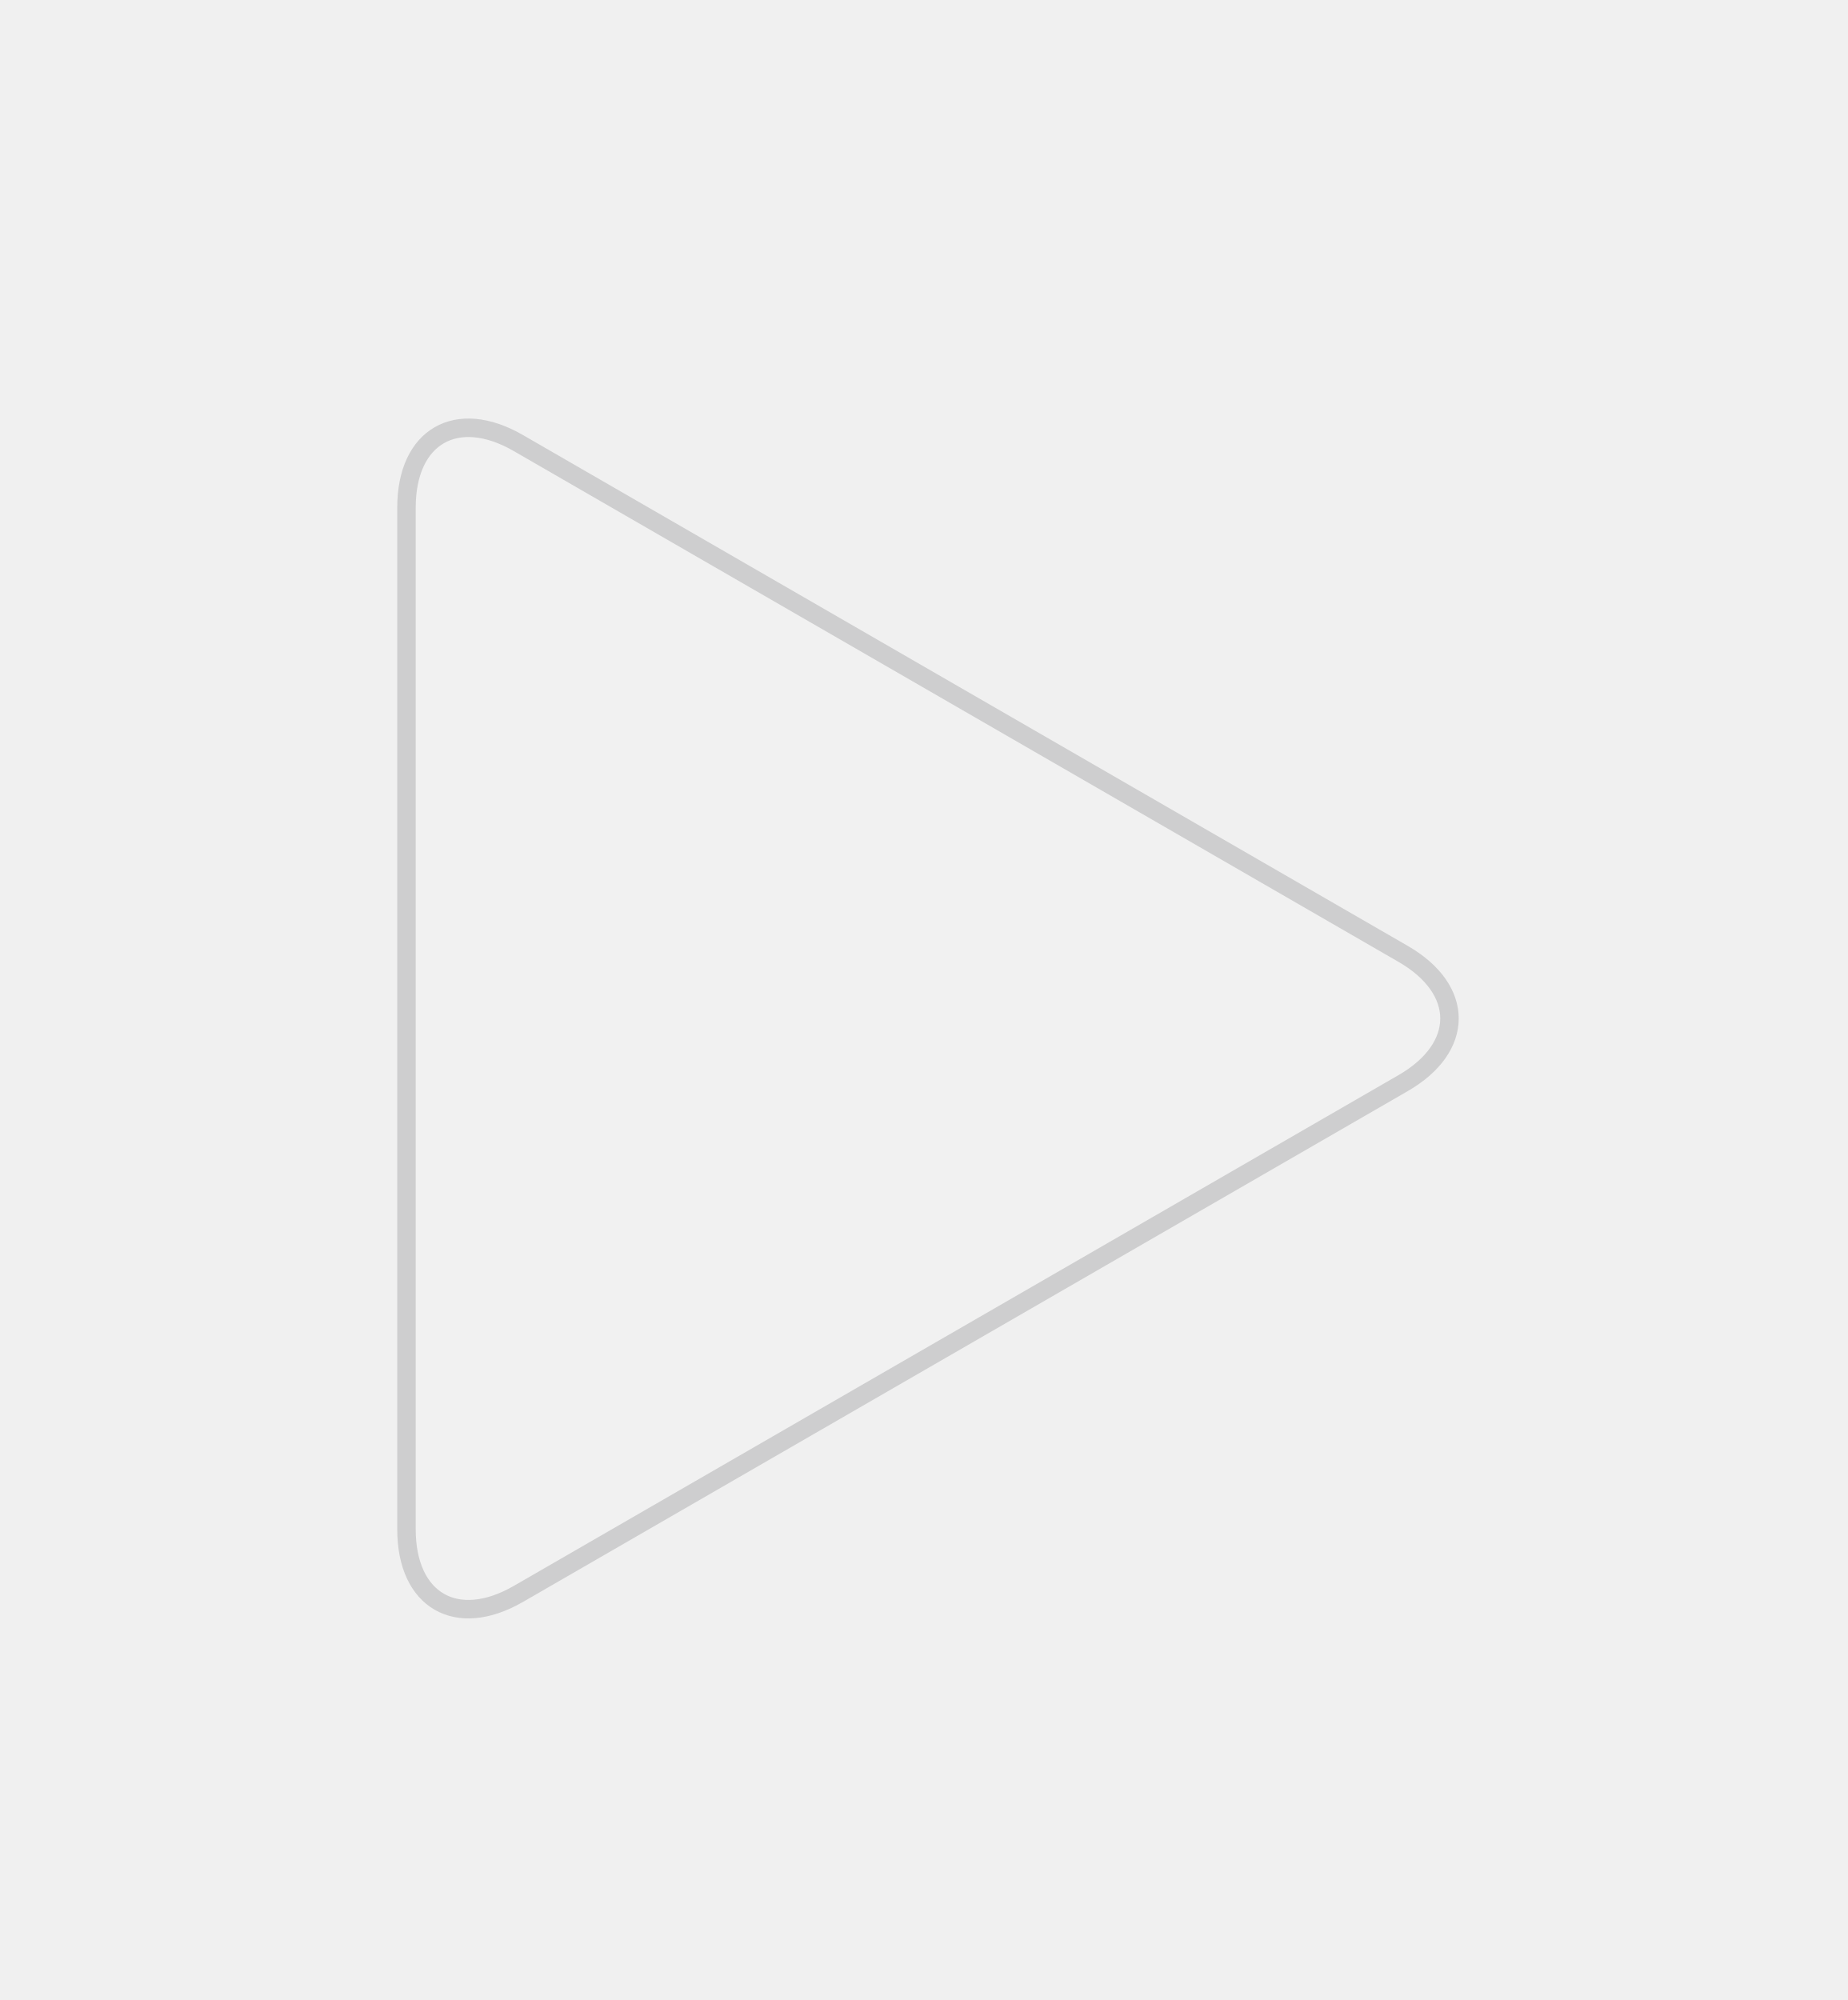
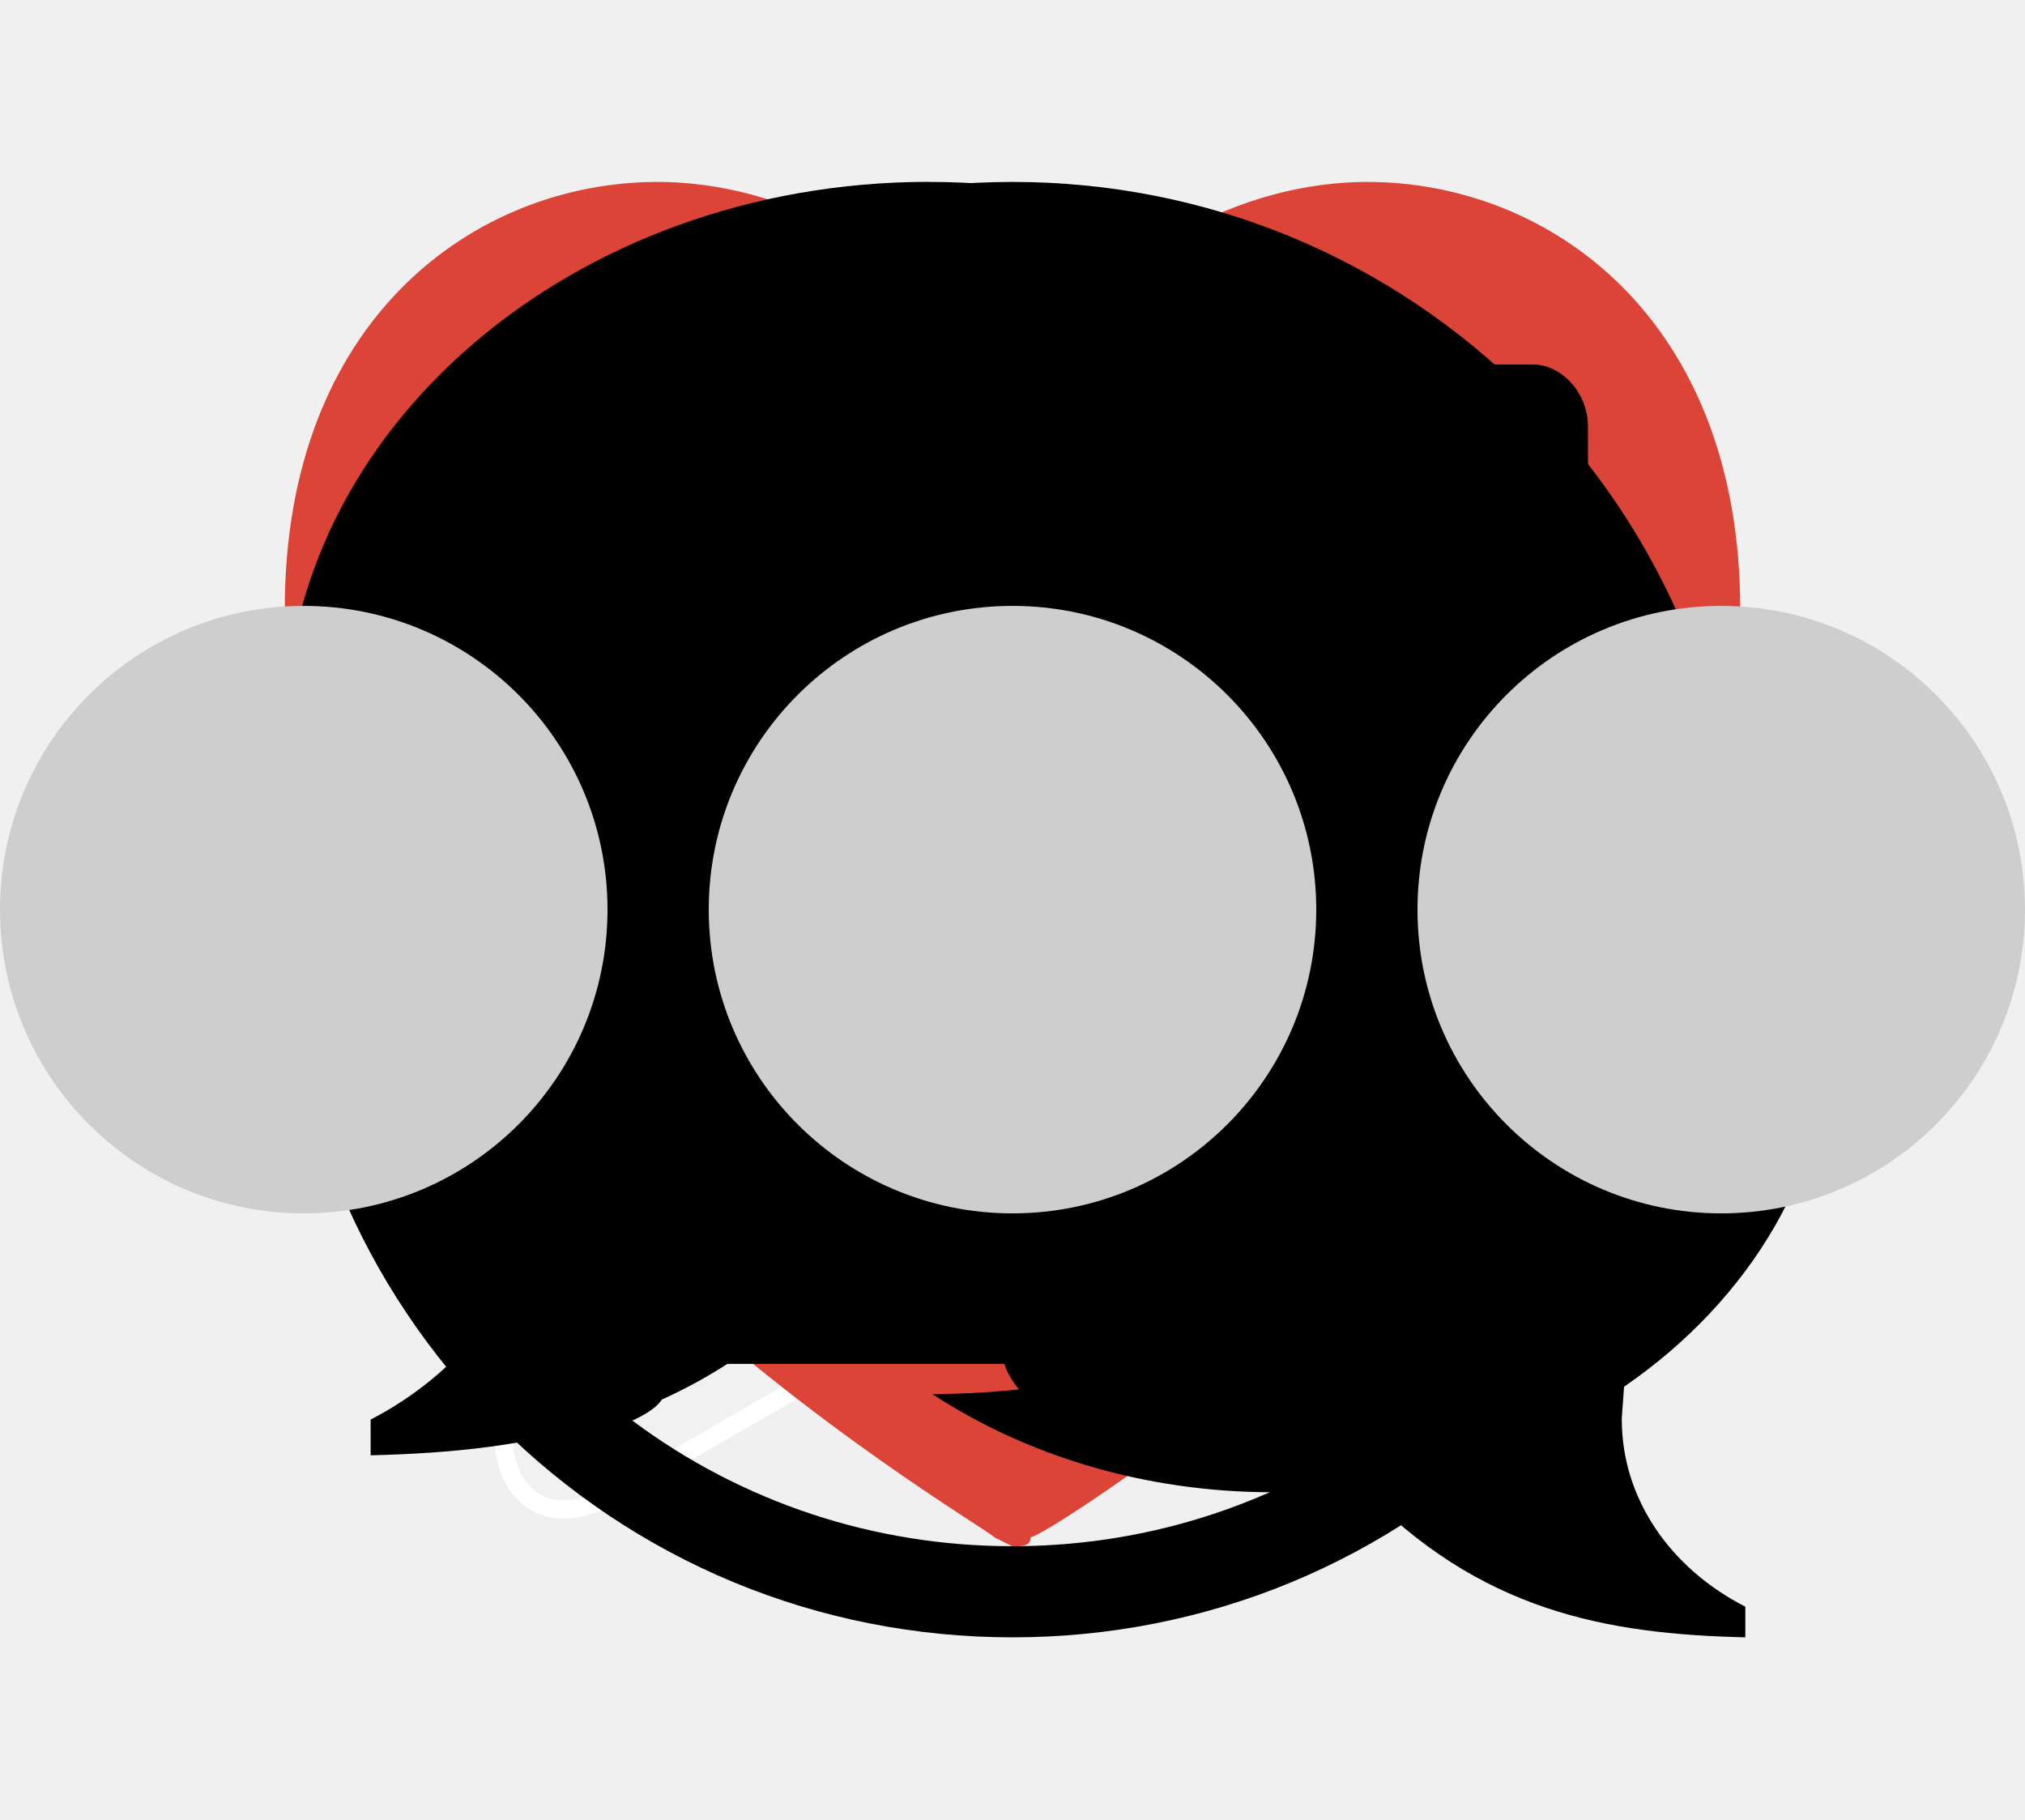
<svg xmlns="http://www.w3.org/2000/svg">
  <symbol id="twitter-icon" viewBox="0 0 300 300">
    <path d="M243 92.756c-6.843 3.012-14.198 5.047-21.916 5.963 7.878-4.686 13.93-12.107 16.778-20.95-7.374 4.34-15.54 7.491-24.233 9.189-6.96-7.36-16.878-11.958-27.854-11.958-21.074 0-38.161 16.954-38.161 37.867 0 2.968.338 5.858.989 8.63-31.715-1.579-59.833-16.655-78.654-39.566-3.285 5.593-5.167 12.097-5.167 19.037 0 13.138 6.737 24.729 16.976 31.519-6.255-.197-12.139-1.9-17.284-4.736l-.004.476c0 18.347 13.154 33.651 30.611 37.132-3.202.866-6.573 1.328-10.053 1.328-2.459 0-4.849-.238-7.18-.679 4.856 15.044 18.949 25.992 35.648 26.296-13.06 10.157-29.514 16.211-47.393 16.211-3.08 0-6.118-.18-9.103-.53 16.888 10.745 36.946 17.014 58.496 17.014 70.19 0 108.574-57.701 108.574-107.743 0-1.642-.037-3.274-.111-4.9 7.455-5.338 13.924-12.007 19.04-19.601h.001z" fill="#2AA9E0" />
  </symbol>
  <symbol id="instagram-icon" viewBox="0 0 775 300">
    <path d="M44.406 41c-7.087 0-16.276 7.521-21.696 12.527-11.917 10.587-22.711 30.051-22.711 45.674 0 22.2 18.867 30.58 23.638 30.58 1.573 0 2.914-.812 2.914-2.949 0-1.674-1.062-3.068-2.117-4.5-4.369-6.685-5.773-13.064-5.773-21.668 0-17.94 8.268-34.383 15.126-41.906 1.264-1.361 4.122-4.303 4.977-4.303.848 0 1.059.691 1.059 2.829l-.797 117.418c0 18.355-5.293 25.648-5.293 29.969 0 1.899.821 2.392 2.39 2.392 7.428 0 14.83-9.059 16.927-12.363 6.503-11.239 8.098-20.015 8.098-45.325v-98.666c0-2.671-.749-3.824-3.285-5.472-3.706-2.356-7.953-4.238-13.456-4.238zm212.363.328c-3.493 0-4.987 1.827-5.151 7.481l-.775 23.416-20.463-.71c-1.241-.032-1.803.36-2.346 1.453-1.738 3.262-2.652 5.816-2.652 10.07 0 3.464 1.57 3.833 2.968 3.833l21.292.612-.065 44.735c0 9.488-5.982 21.797-16.599 32.033 0 0 .913-3.091.862-6.335 0-9.179-5.904-17.497-13.773-23.383l-19.207-14.46c4.026-4.661 10.848-13.907 10.848-21.712 0-6.052-3.803-8.595-10.892-8.595-10.006 0-21.608 9.171-21.608 22.772 0 4.957 2.204 9.42 5.555 12.833-4.626 8.785-11.172 20.342-16.032 28.571-3.672 6.302-9.882 15.957-13.554 15.957-2.709 0-3.962-4.266-3.962-20.653 0-13.615.966-28.417 1.451-42.627 0-3.257-.535-6.262-4.758-9.207-3.886-2.492-8.687-5.974-13.631-5.974-10.991 0-18.48 10.122-23.616 20.019-5.315 10.257-8.189 18.9-12.245 31.443l.447-43.162c.138-3.077-.638-4.272-3.099-5.319-3.192-1.355-7.891-2.916-12.059-2.916-3.484 0-3.907 1.502-3.907 5.166l-.469 51.79-.054 19.976c0 18.01 2.254 21.013 12.932 21.013 5.912 0 7.807-.695 7.923-5.614.162-3.254 1.716-11.134 3.82-19.036 6.151-23.328 13.44-41.78 26.006-55.842 1.311-1.364 2.323-.876 2.117 1.059 0 0-1.986 31.571-1.986 44.484 0 22.966 3.531 34.949 14.951 34.949 11.207 0 22.213-14.409 28.222-24.137l19.273-32.262c12.489 10.65 21.205 18.908 21.205 28.953 0 6.243-3.937 12.352-9.931 12.352-7.494 0-12.281-7.907-17.341-7.907-4.201 0-9.593 8.116-9.593 12.724 0 4.351 9.486 10.507 26.508 10.507 25.128 0 38.607-17.258 46.698-36.369 1.549 22.682 10.579 35.932 24.664 35.932 9.239 0 19.917-11.682 24.773-25.95 0 0 .48 3.704 4.169 11.293 5.077 9.91 12.796 14.46 22.383 14.46 11.925 0 22.125-7.235 28.353-19.375.944 9.199 8.662 19.331 21.074 19.331 7.791 0 14.895-5.974 19.557-15.815 0 0 6.04 16.251 23.507 16.251 9.812 0 21.43-9.095 24.206-15.705l.306 9.611-25.919 23.918c-7.525 7.311-15.53 17.816-15.53 29.445 0 14.791 13.955 23.296 26.236 23.296 12.765 0 21.235-8.093 25.876-14.875 5.84-8.775 8.305-25.315 8.305-41.48l-.578-24.311c17.468-19.216 31.138-45.776 37.225-64.568l13.26-.35c2.568-.172 2.442.839 2.084 2.337-2.331 9.855-4.365 21.016-4.365 32.131 0 18.363 4.227 26.354 10.302 32.885 5.281 5.472 10.535 7.317 16.064 7.317 10.813 0 17.6-8.936 19.753-14.569 5.077 9.91 12.556 14.526 22.143 14.526 11.925 0 22.125-7.235 28.353-19.375.944 9.199 8.662 19.331 21.074 19.331 9.273 0 14.65-5.356 18.88-15.443.087 3.245.211 6.705.306 9.95.111 1.678 1.452 2.74 2.652 3.178 3.942 1.492 7.402 2.239 10.51 2.239 8.106 0 9.866-1.666 9.866-6.968 0-8.745.256-22.565 2.739-33.66 2.637-11.044 6.614-23.551 12.103-32.252.494-.899 1.706-.663 1.757.426.788 18.617 2.033 50.131 6.919 58.289 2.412 3.891 6.141 6.728 11.721 6.728 2.618 0 5.824-1.117 6.646-1.813.832-.649 1.251-1.369 1.2-2.709 0-23.799 7.415-46.838 14.842-62.33.203-.459.782-.495.764.109l-.415 17.147c0 28.164 2.029 45.957 16.086 54.51 2.152 1.195 5.176 2.348 9.047 2.348 7.192 0 13.714-4.02 16.937-10.485 2.626-5.024 5.086-14.693 5.086-20.172 0-2.121.025-5.57-3.449-5.57-1.905 0-3.048 1.404-3.503 3.528-1.107 4.599-2.016 8.545-3.732 13.095-1.642 4.342-4.093 6.87-6.995 6.87-3.413 0-5.143-2.687-6.133-4.347-4.355-6.645-4.704-21.912-4.704-34.654l1.048-32.798c0-2.713-1.132-5.961-5.315-8.355-2.809-1.618-9.912-4.664-14.264-4.664-4.035 0-5.988 2.289-7.443 5.646-2.731 6.03-11.859 29.686-14.307 48.918-.088.507-.718.614-.764-.033-1.272-13.6-1.925-29.987-1.91-41.043 0-3.342-.817-8.12-7.901-11.217-3.442-1.429-6.291-2.304-9.767-2.304-4.316 0-5.243 2.113-6.788 4.915-4.888 9.038-8.269 20.825-13.336 35.692l.076-34.021c0-1.591-.974-3.677-3.765-4.238-6.92-1.591-10.127-2.315-12.856-2.315-1.986 0-3.078 1.585-3.078 3.298l-.371 58.005c-1.338 7.102-6.763 24.049-14.46 24.049-6.317 0-9.265-6.405-9.265-33.18l1.146-43.512c0-2.749-1.803-3.904-4.431-5.068-3.757-1.494-6.746-2.086-10.564-2.086-4.792 0-6.438 2.296-5.468 7.809-5.269-7.132-10.535-11.075-19.84-11.075-18.68 0-32.762 22.488-32.762 55.165-.184 9.164 2.03 18.272 2.03 18.272-1.69 7.605-5.664 13.805-11.153 13.805-6.925 0-11.339-9.799-11.339-26.78 0-17.031 6.483-36.241 6.483-41.447 0-6.054-3.963-9.884-10.979-9.884-3.516 0-16.551 2.96-23.234 3.932 0 0 .753-3.185.698-5.69 0-5.97-2.799-9.709-9.746-9.709-8.491 0-14.722 6.067-14.722 16.415 0 4.645 2.672 8.94 6.21 11.249-4.592 19.166-12.058 33.42-23.06 49.344l.928-64.481c0-2.096-.557-3.398-4.66-4.991-2.169-.938-5.704-2.02-10.16-2.02-6.458 0-6.032 4.616-5.686 8.071-2.955-5.244-9.425-11.468-19.404-11.468-27.197 0-35.547 41.504-31.452 70.979 0 3.594-3.505 16.35-11.426 16.35-6.317 0-9.265-6.405-9.265-33.18l1.157-43.512c0-2.749-1.814-3.904-4.442-5.068-3.757-1.494-6.735-2.086-10.553-2.086-4.792 0-6.438 2.296-5.468 7.809-5.269-7.132-10.546-11.075-19.851-11.075-18.68 0-32.947 20.566-32.947 53.243 0 12.474-10.732 31.509-18.258 31.509-4.181 0-8.632-7.68-8.632-27.304.021-13.376 1.844-58.911 1.844-58.911l26.268-.426c1.254-.012 1.98-1.383 2.445-2.228 1.207-2.449 1.79-4.08 1.79-7.012 0-2.645-.529-3.611-3.918-3.801l-26.181-1.573 1.113-24.41c.077-1.542-.851-2.546-2.532-3.298-5.073-1.981-11.287-3.899-15.224-3.899zm79.504 63.957c7.004 0 14.111 6.393 14.111 29.073 0 28.556-10.396 41.841-18.389 41.841-7.494 0-13.183-10.585-13.183-31.378 0-21.017 5.555-39.536 17.461-39.536zm252.229 0c7.004 0 14.111 6.393 14.111 29.073 0 28.556-10.396 41.841-18.389 41.841-7.494 0-13.183-10.585-13.183-31.378 0-21.017 5.555-39.536 17.461-39.536zm-159.979.131c9.141 0 13.183 9.427 13.183 27.708 0 27.558-8.185 43.25-18.127 43.25-6.347 0-13.644-10.429-13.26-30.941 0-13.116 4.273-40.017 18.203-40.017zm15.475 92.189v10.856c0 36.02-9.591 42.168-17.298 42.168-2.919 0-10.073-2.206-10.073-11.118 0-12.457 13.014-26.628 17.058-31.006l10.313-10.9z" fill="#3F5D87" />
  </symbol>
  <symbol id="weibo-icon" viewBox="0 0 301 300">
    <g fill="none">
      <path d="M70.608 178.122c0 21.534 28.331 38.999 63.284 38.999s63.284-17.465 63.284-38.999c0-21.538-28.331-38.999-63.284-38.999s-63.284 17.461-63.284 38.999" id="Shape" fill="#fff" />
      <path d="M135.367 213.943c-30.934 3.019-57.638-10.816-59.649-30.917-2.008-20.097 21.45-38.841 52.38-41.867 30.937-3.03 57.641 10.809 59.649 30.903 2.004 20.107-21.442 38.855-52.38 41.881m61.874-66.724c-2.631-.779-4.436-1.311-3.058-4.732 2.983-7.431 3.293-13.839.057-18.413-6.066-8.576-22.663-8.114-41.689-.229 0-.012-5.974 2.586-4.447-2.103 2.926-9.312 2.485-17.109-2.068-21.612-10.321-10.221-37.769.388-61.308 23.673-17.626 17.447-27.861 35.938-27.861 51.926 0 30.582 39.627 49.175 78.397 49.175 50.82 0 84.627-29.222 84.627-52.423 0-14.016-11.93-21.971-22.649-25.262" id="Shape" fill="#E6162D" />
      <path d="M230.989 91.254c-12.272-13.466-30.375-18.599-47.086-15.083h-.005c-3.863.817-6.33 4.584-5.5 8.403.822 3.819 4.625 6.264 8.491 5.447 11.887-2.498 24.75 1.159 33.479 10.721 8.715 9.566 11.083 22.612 7.348 34.049l.002.002c-1.218 3.728.84 7.712 4.61 8.917 3.756 1.201 7.789-.835 9.007-4.549l.002-.028c5.237-16.091 1.93-34.43-10.349-47.881M212.142 108.086c-5.974-6.557-14.792-9.048-22.934-7.335-3.329.701-5.45 3.943-4.735 7.24.712 3.28 3.984 5.391 7.302 4.675v.005c3.98-.835 8.295.381 11.218 3.58 2.923 3.21 3.71 7.579 2.453 11.412h.005c-1.043 3.199.726 6.638 3.962 7.677 3.24 1.025 6.711-.722 7.754-3.928 2.56-7.839.961-16.771-5.027-23.328" id="Shape" fill="#f93" />
      <path d="M137.074 177.54c-1.082 1.832-3.475 2.713-5.347 1.948-1.844-.75-2.421-2.797-1.374-4.598 1.079-1.79 3.379-2.664 5.216-1.941 1.869.676 2.538 2.748 1.506 4.591m-9.858 12.522c-2.99 4.725-9.399 6.793-14.226 4.612-4.756-2.142-6.159-7.631-3.165-12.236 2.955-4.587 9.146-6.631 13.938-4.644 4.845 2.044 6.394 7.494 3.453 12.268m11.243-33.436c-14.721-3.791-31.361 3.47-37.755 16.306-6.511 13.093-.214 27.626 14.657 32.379 15.408 4.915 33.564-2.618 39.88-16.75 6.227-13.815-1.549-28.038-16.782-31.935" fill="#000" />
    </g>
  </symbol>
  <symbol id="ok-icon" viewBox="0 0 200 200">
    <g fill="none">
      <circle fill="#59DE5D" cx="100" cy="100" r="100" />
      <path d="M78 137.05l68.236-68.236c1.367-1.367 3.583-1.367 4.95 0s1.367 3.583 0 4.95l-70.711 70.711c-.683.683-1.579 1.025-2.475 1.025-.896 0-1.791-.342-2.475-1.025l-25.456-25.456c-1.367-1.367-1.367-3.583 0-4.95s3.583-1.367 4.95 0l22.981 22.981z" fill="#fff" />
    </g>
  </symbol>
  <svg id="play-icon" viewBox="0 0 100 100">
-     <path d="M28.056 82.145c-3.344 1.931-6.056.362-6.056-3.496v-55.297c0-3.862 2.714-5.425 6.056-3.496l47.889 27.649c3.344 1.931 3.341 5.063 0 6.992l-47.889 27.649z" stroke="#CECECF" stroke-linecap="round" stroke-linejoin="round" fill="#F1F1F1" />
+     <path d="M28.056 82.145c-3.344 1.931-6.056.362-6.056-3.496v-55.297c0-3.862 2.714-5.425 6.056-3.496l47.889 27.649c3.344 1.931 3.341 5.063 0 6.992l-47.889 27.649z" stroke="#FFF" stroke-linecap="round" stroke-linejoin="round" fill="#F1F1F1" />
+   </svg>
+   <svg id="like-icon" viewBox="0 0 20 20">
+     <path d="M10 4.6c-.9-1.9-2.6-2.6-3.9-2.6-2 0-4.1 1.5-4.1 4.7 0 2.3 1.3 4.8 3.9 7.2 1.9 1.8 3.8 2.9 3.9 3l.2.1c.1 0 .2 0 .2-.1.1 0 2-1.2 3.9-3 2.6-2.5 3.9-4.9 3.9-7.2 0-3.2-2.1-4.7-4.1-4.7-1.3 0-3 .7-3.9 2.6z" fill="#DB4437" />
+   </svg>
+   <svg id="reply-icon" viewBox="0 0 20 20">
+     <path d="M9.083 2c3.912 0 7.083 2.717 7.083 6.069s-3.171 6.069-7.083 6.069c-.376 0-.744-.025-1.104-.074-1.522 1.605-3.279 1.892-5.035 1.935v-.393c.948-.49 1.712-1.382 1.712-2.402 0-.142-.011-.282-.03-.419-1.602-1.113-2.626-2.812-2.626-4.717 0-3.352 3.171-6.069 7.083-6.069zm7.615 13.604c0 .874.536 1.639 1.358 2.059v.337c-1.522-.036-2.919-.283-4.237-1.658-.312.041-.632.063-.957.063-1.409 0-2.707-.402-3.743-1.079 2.135-.008 4.151-.732 5.679-2.042.77-.66 1.378-1.435 1.806-2.302.454-.92.684-1.9.684-2.913l-.019-.487c1.071.936 1.73 2.213 1.73 3.62 0 1.633-.888 3.089-2.276 4.043l-.026.359z" fill="#000" />
+   </svg>
+   <svg id="source-icon" viewBox="0 0 20 20">
+     <path d="M15.657 15.657c1.511-1.511 2.343-3.52 2.343-5.657s-.832-4.146-2.343-5.657c-1.511-1.511-3.52-2.343-5.657-2.343s-4.146.832-5.657 2.343c-1.511 1.511-2.343 3.52-2.343 5.657s.832 4.146 2.343 5.657c1.511 1.511 3.52 2.343 5.657 2.343s4.146-.832 5.657-2.343zm-.707-10.607c.985.985 1.64 2.213 1.911 3.548-.211-.31-.412-.425-.537.269-.128 1.131-1.167.409-1.821.81-.688-.463-2.233.901-1.97-.638.405-.694 2.188.929 1.299-.54-.567-1.025-2.073-3.296-1.877-4.473.025-1.715-1.752-.358-2.364.211-.412 1.139-.14 3.131-1.217 3.689-1.169.051-2.172.157-2.625 1.464-.273.935.29 2.326 1.292 2.541 1.466.921 1.99-1.079 3.365-1.116.427.447 1.591.589 1.687 1.09-.902.159 1.145.759-.086 1.1-.679-.08-1.117-.704-.756-1.234-1.316-.307-1.358 1.905-2.624 1.207-.032-1.103-2.066-.358-.704-.134.468.205-.763.797-.098.689.327.018 1.427.403 1.129.663.613.38 1.127-.911 1.727.029.433.723-.182.856-.724.49-.306.343.54 1.082 1.286 1.402.249.107.486.165.668.148.376-.434 1.071-.509 1.107.052-.931.446-1.957.681-3.02.681-1.525 0-2.976-.485-4.177-1.381.323-.148.506-.332.195-.567-.242-.72-1.221-1.686-2.082-1.549-.447-.77-.741-1.619-.867-2.508.721-.238.887-.71.732-.868-.367-.32-.593-.774-.709-1.271.235-1.435.909-2.757 1.957-3.806 1.322-1.322 3.08-2.05 4.95-2.05s3.628.728 4.95 2.05z" fill="#000" />
+   </svg>
+   <svg id="retweet-icon" viewBox="0 0 20 20">
+     <g fill="#000">
+       <path d="M7.095 4.007c2.015-.002 6.586-.002 8.6 0 .326-.016.63.301.631.679.006 1.919 0 3.839.003 5.758l2.672.002c-1.185 1.505-2.38 3-3.57 4.499-.055.116-.121.002-.171-.055-1.168-1.487-2.357-2.951-3.521-4.441.888-.009 1.775 0 2.663-.004.009-1.408.008-2.816 0-4.224-.959-.004-4.474 0-5.433-.002-.619-.743-1.258-1.464-1.873-2.211zM4.571 4.056c.062-.125.133.02.188.077 1.164 1.477 2.347 2.935 3.503 4.42l-2.668.006c-.004 1.406-.002 2.812-.001 4.217.962.01 4.585-.001 5.547.006.619.742 1.258 1.462 1.87 2.211-2.026 0-6.713.002-8.739-.001-.329.004-.613-.341-.599-.716l-.001-5.718-2.671-.003c1.183-1.507 2.378-3.003 3.571-4.499z" />
+     </g>
+   </svg>
+   <svg id="options-icon" viewBox="0 0 100 30">
+     <g fill="#CECECF">
+       <circle cx="15" cy="15" r="15" />
+       <circle cx="50" cy="15" r="15" />
+       <circle cx="85" cy="15" r="15" />
+     </g>
  </svg>
</svg>
